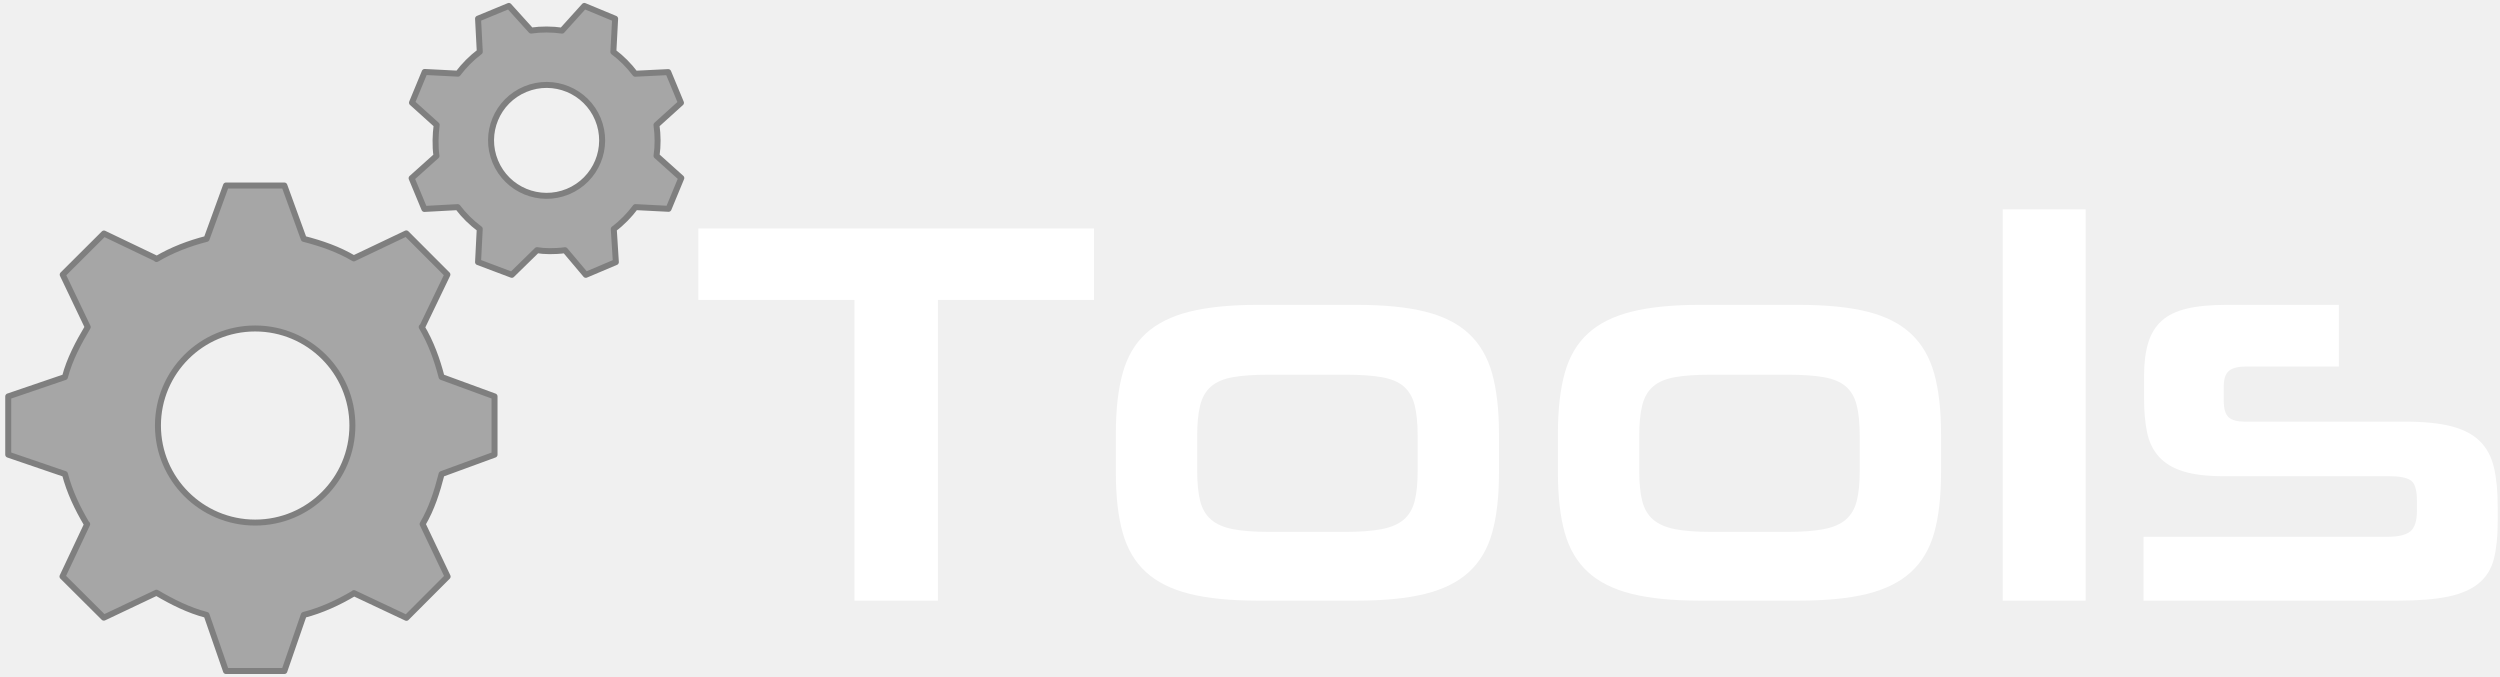
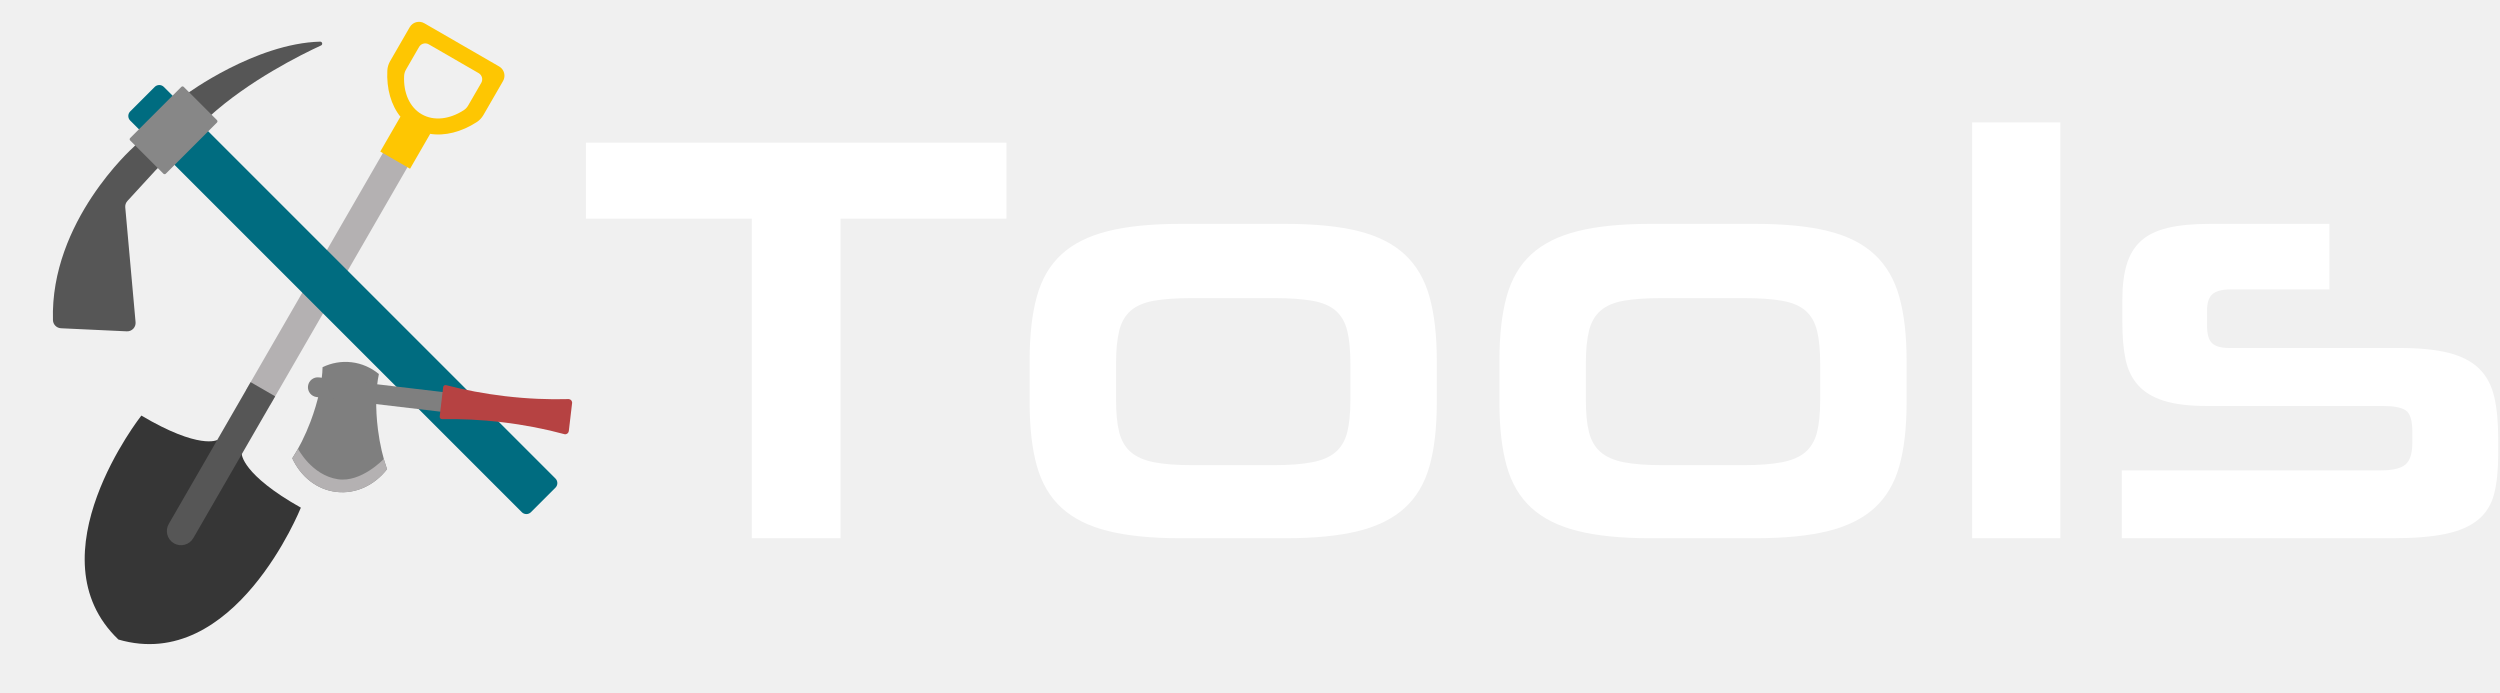
- <svg xmlns="http://www.w3.org/2000/svg" width="100%" height="100%" viewBox="0 0 421 114" version="1.1" xml:space="preserve" style="fill-rule:evenodd;clip-rule:evenodd;stroke-linejoin:round;stroke-miterlimit:2;">
-   <g transform="matrix(1,0,0,1,-109,-3)">
-     <g transform="matrix(0.834947,0,0,0.834947,52.9387,12.4082)">
-       <g transform="matrix(2.05144,0,0,2.05144,220.961,39.133)">
-         <g transform="matrix(4.47134,0,0,4.47134,-167.342,-30.2334)">
-           <path d="M39.444,14.474L39.444,7.862L36.012,7.862L36.012,6.29L44.712,6.29L44.712,7.862L41.28,7.862L41.28,14.474L39.444,14.474Z" style="fill:white;fill-rule:nonzero;" />
-         </g>
-         <g transform="matrix(4.47134,0,0,4.47134,-167.342,-30.2334)">
-           <path d="M48.312,14.474C47.712,14.474 47.212,14.424 46.812,14.324C46.412,14.224 46.092,14.064 45.852,13.844C45.612,13.624 45.442,13.336 45.342,12.98C45.242,12.624 45.192,12.186 45.192,11.666L45.192,10.79C45.192,10.27 45.242,9.83 45.342,9.47C45.442,9.11 45.612,8.82 45.852,8.6C46.092,8.38 46.412,8.22 46.812,8.12C47.212,8.02 47.712,7.97 48.312,7.97L50.484,7.97C51.092,7.97 51.596,8.02 51.996,8.12C52.396,8.22 52.716,8.382 52.956,8.606C53.196,8.83 53.366,9.122 53.466,9.482C53.566,9.842 53.616,10.282 53.616,10.802L53.616,11.666C53.616,12.186 53.566,12.624 53.466,12.98C53.366,13.336 53.196,13.624 52.956,13.844C52.716,14.064 52.396,14.224 51.996,14.324C51.596,14.424 51.092,14.474 50.484,14.474L48.312,14.474ZM51.828,10.85C51.828,10.578 51.806,10.354 51.762,10.178C51.718,10.002 51.638,9.864 51.522,9.764C51.406,9.664 51.244,9.596 51.036,9.56C50.828,9.524 50.564,9.506 50.244,9.506L48.552,9.506C48.232,9.506 47.97,9.524 47.766,9.56C47.562,9.596 47.402,9.664 47.286,9.764C47.17,9.864 47.09,10.002 47.046,10.178C47.002,10.354 46.98,10.578 46.98,10.85L46.98,11.618C46.98,11.89 47.002,12.112 47.046,12.284C47.09,12.456 47.17,12.592 47.286,12.692C47.402,12.792 47.562,12.862 47.766,12.902C47.97,12.942 48.232,12.962 48.552,12.962L50.244,12.962C50.564,12.962 50.828,12.942 51.036,12.902C51.244,12.862 51.406,12.792 51.522,12.692C51.638,12.592 51.718,12.456 51.762,12.284C51.806,12.112 51.828,11.89 51.828,11.618L51.828,10.85Z" style="fill:white;fill-rule:nonzero;" />
-         </g>
-         <g transform="matrix(4.47134,0,0,4.47134,-167.342,-30.2334)">
-           <path d="M58.032,14.474C57.432,14.474 56.932,14.424 56.532,14.324C56.132,14.224 55.812,14.064 55.572,13.844C55.332,13.624 55.162,13.336 55.062,12.98C54.962,12.624 54.912,12.186 54.912,11.666L54.912,10.79C54.912,10.27 54.962,9.83 55.062,9.47C55.162,9.11 55.332,8.82 55.572,8.6C55.812,8.38 56.132,8.22 56.532,8.12C56.932,8.02 57.432,7.97 58.032,7.97L60.204,7.97C60.812,7.97 61.316,8.02 61.716,8.12C62.116,8.22 62.436,8.382 62.676,8.606C62.916,8.83 63.086,9.122 63.186,9.482C63.286,9.842 63.336,10.282 63.336,10.802L63.336,11.666C63.336,12.186 63.286,12.624 63.186,12.98C63.086,13.336 62.916,13.624 62.676,13.844C62.436,14.064 62.116,14.224 61.716,14.324C61.316,14.424 60.812,14.474 60.204,14.474L58.032,14.474ZM61.548,10.85C61.548,10.578 61.526,10.354 61.482,10.178C61.438,10.002 61.358,9.864 61.242,9.764C61.126,9.664 60.964,9.596 60.756,9.56C60.548,9.524 60.284,9.506 59.964,9.506L58.272,9.506C57.952,9.506 57.69,9.524 57.486,9.56C57.282,9.596 57.122,9.664 57.006,9.764C56.89,9.864 56.81,10.002 56.766,10.178C56.722,10.354 56.7,10.578 56.7,10.85L56.7,11.618C56.7,11.89 56.722,12.112 56.766,12.284C56.81,12.456 56.89,12.592 57.006,12.692C57.122,12.792 57.282,12.862 57.486,12.902C57.69,12.942 57.952,12.962 58.272,12.962L59.964,12.962C60.284,12.962 60.548,12.942 60.756,12.902C60.964,12.862 61.126,12.792 61.242,12.692C61.358,12.592 61.438,12.456 61.482,12.284C61.526,12.112 61.548,11.89 61.548,11.618L61.548,10.85Z" style="fill:white;fill-rule:nonzero;" />
-         </g>
-         <g transform="matrix(4.47134,0,0,4.47134,-167.342,-30.2334)">
-           <rect x="64.692" y="5.87" width="1.824" height="8.604" style="fill:white;" />
-         </g>
-         <g transform="matrix(4.47134,0,0,4.47134,-167.342,-30.2334)">
-           <path d="M75.576,12.746C75.576,13.066 75.548,13.336 75.492,13.556C75.436,13.776 75.326,13.954 75.162,14.09C74.998,14.226 74.774,14.324 74.49,14.384C74.206,14.444 73.836,14.474 73.38,14.474L67.788,14.474L67.788,13.07L73.152,13.07C73.392,13.07 73.56,13.03 73.656,12.95C73.752,12.87 73.8,12.718 73.8,12.494L73.8,12.278C73.8,12.038 73.754,11.888 73.662,11.828C73.57,11.768 73.416,11.738 73.2,11.738L69.552,11.738C69.184,11.738 68.886,11.702 68.658,11.63C68.43,11.558 68.252,11.45 68.124,11.306C67.996,11.162 67.91,10.984 67.866,10.772C67.822,10.56 67.8,10.31 67.8,10.022L67.8,9.53C67.8,9.25 67.83,9.01 67.89,8.81C67.95,8.61 68.048,8.448 68.184,8.324C68.32,8.2 68.504,8.11 68.736,8.054C68.968,7.998 69.26,7.97 69.612,7.97L72.084,7.97L72.084,9.326L70.044,9.326C69.868,9.326 69.742,9.358 69.666,9.422C69.59,9.486 69.552,9.602 69.552,9.77L69.552,10.07C69.552,10.254 69.588,10.378 69.66,10.442C69.732,10.506 69.848,10.538 70.008,10.538L73.536,10.538C73.952,10.538 74.292,10.572 74.556,10.64C74.82,10.708 75.028,10.816 75.18,10.964C75.332,11.112 75.436,11.304 75.492,11.54C75.548,11.776 75.576,12.066 75.576,12.41L75.576,12.746Z" style="fill:white;fill-rule:nonzero;" />
+ <svg xmlns="http://www.w3.org/2000/svg" width="100%" height="100%" viewBox="0 0 408 113" version="1.1" xml:space="preserve" style="fill-rule:evenodd;clip-rule:evenodd;stroke-linejoin:round;stroke-miterlimit:2;">
+   <g>
+     <g>
+       <g>
+         <path d="M122.697,87.839l-0,-52.155l-27.072,-0l0,-12.4l68.626,-0l-0,12.4l-27.072,-0l0,52.155l-14.482,0Z" style="fill:#fff;fill-rule:nonzero;" />
+       </g>
+       <g>
+         <path d="M192.647,87.839c-4.732,0 -8.676,-0.394 -11.832,-1.183c-3.155,-0.789 -5.679,-2.051 -7.572,-3.786c-1.893,-1.736 -3.234,-4.007 -4.023,-6.816c-0.789,-2.808 -1.183,-6.263 -1.183,-10.364l-0,-6.91c-0,-4.102 0.394,-7.573 1.183,-10.412c0.789,-2.84 2.13,-5.128 4.023,-6.863c1.893,-1.735 4.417,-2.997 7.572,-3.786c3.156,-0.789 7.1,-1.183 11.832,-1.183l17.133,-0c4.796,-0 8.772,0.394 11.927,1.183c3.155,0.789 5.679,2.066 7.572,3.833c1.893,1.767 3.234,4.071 4.023,6.91c0.789,2.84 1.183,6.311 1.183,10.412l0,6.816c0,4.101 -0.394,7.556 -1.183,10.364c-0.789,2.809 -2.13,5.08 -4.023,6.816c-1.893,1.735 -4.417,2.997 -7.572,3.786c-3.155,0.789 -7.131,1.183 -11.927,1.183l-17.133,0Zm27.735,-28.586c-0,-2.146 -0.174,-3.912 -0.521,-5.301c-0.347,-1.388 -0.978,-2.477 -1.893,-3.265c-0.915,-0.789 -2.193,-1.326 -3.834,-1.609c-1.64,-0.284 -3.723,-0.426 -6.247,-0.426l-13.346,-0c-2.525,-0 -4.591,0.142 -6.2,0.426c-1.61,0.283 -2.872,0.82 -3.787,1.609c-0.915,0.788 -1.546,1.877 -1.893,3.265c-0.347,1.389 -0.52,3.155 -0.52,5.301l-0,6.058c-0,2.146 0.173,3.897 0.52,5.253c0.347,1.357 0.978,2.43 1.893,3.219c0.915,0.788 2.177,1.341 3.787,1.656c1.609,0.316 3.675,0.473 6.2,0.473l13.346,0c2.524,0 4.607,-0.157 6.247,-0.473c1.641,-0.315 2.919,-0.868 3.834,-1.656c0.915,-0.789 1.546,-1.862 1.893,-3.219c0.347,-1.356 0.521,-3.107 0.521,-5.253l-0,-6.058Z" style="fill:#fff;fill-rule:nonzero;" />
+       </g>
+       <g>
+         <path d="M269.319,87.839c-4.733,0 -8.677,-0.394 -11.832,-1.183c-3.155,-0.789 -5.68,-2.051 -7.573,-3.786c-1.893,-1.736 -3.234,-4.007 -4.023,-6.816c-0.788,-2.808 -1.183,-6.263 -1.183,-10.364l0,-6.91c0,-4.102 0.395,-7.573 1.183,-10.412c0.789,-2.84 2.13,-5.128 4.023,-6.863c1.893,-1.735 4.418,-2.997 7.573,-3.786c3.155,-0.789 7.099,-1.183 11.832,-1.183l17.132,-0c4.796,-0 8.772,0.394 11.927,1.183c3.155,0.789 5.679,2.066 7.573,3.833c1.893,1.767 3.234,4.071 4.022,6.91c0.789,2.84 1.184,6.311 1.184,10.412l-0,6.816c-0,4.101 -0.395,7.556 -1.184,10.364c-0.788,2.809 -2.129,5.08 -4.022,6.816c-1.894,1.735 -4.418,2.997 -7.573,3.786c-3.155,0.789 -7.131,1.183 -11.927,1.183l-17.132,0Zm27.734,-28.586c-0,-2.146 -0.174,-3.912 -0.521,-5.301c-0.347,-1.388 -0.978,-2.477 -1.893,-3.265c-0.915,-0.789 -2.193,-1.326 -3.833,-1.609c-1.641,-0.284 -3.724,-0.426 -6.248,-0.426l-13.346,-0c-2.524,-0 -4.591,0.142 -6.2,0.426c-1.609,0.283 -2.871,0.82 -3.786,1.609c-0.915,0.788 -1.546,1.877 -1.894,3.265c-0.347,1.389 -0.52,3.155 -0.52,5.301l-0,6.058c-0,2.146 0.173,3.897 0.52,5.253c0.348,1.357 0.979,2.43 1.894,3.219c0.915,0.788 2.177,1.341 3.786,1.656c1.609,0.316 3.676,0.473 6.2,0.473l13.346,0c2.524,0 4.607,-0.157 6.248,-0.473c1.64,-0.315 2.918,-0.868 3.833,-1.656c0.915,-0.789 1.546,-1.862 1.893,-3.219c0.347,-1.356 0.521,-3.107 0.521,-5.253l-0,-6.058Z" style="fill:#fff;fill-rule:nonzero;" />
+       </g>
+       <g>
+         <rect x="321.853" y="19.971" width="14.388" height="67.868" style="fill:#fff;" />
+       </g>
+       <g>
+         <path d="M407.706,74.209c-0,2.524 -0.221,4.654 -0.663,6.389c-0.442,1.735 -1.309,3.139 -2.603,4.212c-1.294,1.073 -3.061,1.846 -5.301,2.319c-2.24,0.473 -5.159,0.71 -8.755,0.71l-44.11,0l-0,-11.075l42.311,0c1.893,0 3.218,-0.315 3.976,-0.946c0.757,-0.631 1.135,-1.83 1.135,-3.597l0,-1.704c0,-1.893 -0.362,-3.076 -1.088,-3.55c-0.726,-0.473 -1.941,-0.709 -3.644,-0.709l-28.776,-0c-2.902,-0 -5.253,-0.284 -7.052,-0.852c-1.798,-0.568 -3.202,-1.42 -4.212,-2.556c-1.009,-1.136 -1.688,-2.54 -2.035,-4.212c-0.347,-1.673 -0.52,-3.645 -0.52,-5.916l-0,-3.881c-0,-2.209 0.236,-4.102 0.709,-5.679c0.474,-1.578 1.247,-2.856 2.32,-3.834c1.072,-0.978 2.524,-1.688 4.354,-2.13c1.83,-0.442 4.133,-0.662 6.91,-0.662l19.499,-0l-0,10.696l-16.092,-0c-1.388,-0 -2.382,0.252 -2.981,0.757c-0.6,0.505 -0.9,1.42 -0.9,2.745l0,2.366c0,1.452 0.284,2.43 0.852,2.935c0.568,0.505 1.483,0.757 2.745,0.757l27.829,-0c3.281,-0 5.963,0.268 8.046,0.805c2.082,0.536 3.723,1.388 4.922,2.555c1.199,1.168 2.019,2.682 2.461,4.544c0.442,1.861 0.663,4.149 0.663,6.862l-0,2.651Z" style="fill:#fff;fill-rule:nonzero;" />
+       </g>
+     </g>
+     <g>
+       <g id="spade">
+         <path d="M19.343,104.391c-14.314,-13.66 3.727,-36.57 3.727,-36.57c9.491,5.625 12.384,3.983 12.384,3.983l4.006,2.312c-0,0 0.026,3.325 9.641,8.734c0,0 -10.82,27.079 -29.807,21.513" style="fill:#363636;fill-rule:nonzero;" />
+         <g>
+           <g>
+             <path d="M66.739,26.868l-4.006,-2.313l-22.61,39.162l4.006,2.313l22.61,-39.162Z" style="fill:#b4b1b2;" />
+             <path d="M40.903,62.367l-13.362,23.143c-0.638,1.105 -0.259,2.52 0.847,3.159c1.105,0.638 2.52,0.259 3.159,-0.847l13.361,-23.142l-4.005,-2.313Z" style="fill:#565656;fill-rule:nonzero;" />
+           </g>
+           <path d="M81.46,10.846l-12.212,-7.051c-0.832,-0.481 -1.897,-0.195 -2.378,0.637l-3.199,5.542c-0.27,0.467 -0.432,0.989 -0.458,1.527c-0.148,2.964 0.601,5.67 2.177,7.596l-0.055,-0.032l-3.273,5.668l4.858,2.805l3.273,-5.669l-0.055,-0.032c2.457,0.404 5.174,-0.301 7.667,-1.911c0.452,-0.293 0.823,-0.694 1.093,-1.16l3.199,-5.542c0.481,-0.833 0.196,-1.898 -0.637,-2.378Zm-5.054,6.369c-0.179,0.311 -0.426,0.579 -0.727,0.773c-2.285,1.475 -4.853,1.816 -6.863,0.656c-2.009,-1.16 -2.998,-3.555 -2.862,-6.271c0.017,-0.357 0.126,-0.706 0.305,-1.017l2.133,-3.694c0.321,-0.555 1.032,-0.746 1.587,-0.425l8.137,4.698c0.556,0.32 0.746,1.031 0.426,1.586l-2.136,3.694Z" style="fill:#fec602;fill-rule:nonzero;" />
        </g>
      </g>
-       <g transform="matrix(4.47134,0,0,4.47134,-126.629,-19.013)">
-         <path d="M65.644,22.24L65.644,19.613L63.256,18.738C63.048,17.935 62.771,17.18 62.358,16.482L62.382,16.479L63.517,14.117L61.663,12.26L59.299,13.385L59.296,13.388C58.599,12.976 57.842,12.715 57.039,12.507L56.163,10.1L53.531,10.1L52.655,12.507C51.85,12.715 51.093,13.005 50.396,13.417L50.391,13.398L48.025,12.266L46.165,14.12L47.292,16.481L47.295,16.484C46.882,17.18 46.473,17.937 46.266,18.74L43.708,19.613L43.708,22.24L46.266,23.115C46.473,23.917 46.839,24.675 47.251,25.37L47.269,25.373L46.155,27.736L48.02,29.593L50.39,28.469L50.395,28.467C51.091,28.877 51.85,29.262 52.653,29.469L53.531,32L56.163,32L57.039,29.469C57.843,29.262 58.601,28.91 59.297,28.498L59.302,28.486L61.669,29.601L63.528,27.74L62.401,25.375L62.399,25.372C62.811,24.675 63.048,23.917 63.256,23.115L65.644,22.24ZM54.846,25.304C52.425,25.304 50.461,23.344 50.461,20.927C50.461,18.51 52.425,16.549 54.846,16.549C57.27,16.549 59.232,18.51 59.232,20.927C59.232,23.344 57.27,25.304 54.846,25.304Z" style="fill:rgb(166,166,166);fill-rule:nonzero;stroke:rgb(127,127,127);stroke-width:0.27px;" />
-         <path d="M74.053,6.37L73.478,4.984L71.989,5.058C71.703,4.679 71.373,4.349 71.003,4.072L71.004,4.069L71.083,2.576L69.694,2L68.691,3.111L68.691,3.113C68.232,3.049 67.761,3.044 67.293,3.111L66.289,2L64.9,2.574L64.978,4.067C64.6,4.352 64.27,4.686 63.991,5.056L63.99,5.055L62.493,4.978L61.92,6.364L63.03,7.364L63.033,7.366C62.98,7.795 62.958,8.297 63.024,8.765L61.903,9.77L62.479,11.157L63.982,11.075C64.267,11.454 64.606,11.782 64.976,12.059L64.976,12.062L64.9,13.555L66.423,14.129L67.559,13.018L67.559,13.016C67.853,13.07 68.355,13.083 68.824,13.018L69.761,14.129L71.116,13.555L71.022,12.062C71.401,11.778 71.724,11.442 72.001,11.073L72,11.074L73.493,11.151L74.068,9.763L72.955,8.764L72.951,8.762C73.017,8.304 73.013,7.837 72.948,7.369L74.053,6.37ZM68.95,10.376C67.672,10.903 66.208,10.298 65.678,9.021C65.147,7.745 65.755,6.283 67.033,5.754C68.312,5.225 69.777,5.831 70.307,7.107C70.836,8.385 70.228,9.847 68.95,10.376Z" style="fill:rgb(166,166,166);fill-rule:nonzero;stroke:rgb(127,127,127);stroke-width:0.27px;" />
+       <g id="pickaxe">
+         <path d="M21.246,18.187l4.003,-4.003c0.411,-0.411 1.077,-0.411 1.488,0l63.915,63.914c0.411,0.412 0.411,1.078 -0,1.489l-4.003,4.002c-0.411,0.412 -1.077,0.412 -1.488,0l-63.915,-63.914c-0.409,-0.413 -0.409,-1.079 0,-1.488Z" style="fill:#006c80;fill-rule:nonzero;" />
+         <g>
+           <path d="M52.248,6.796c-10.595,0.283 -21.797,8.549 -21.797,8.549l-8.742,8.742c-0,0 -13.54,12.052 -13.067,28.161c0.022,0.715 0.597,1.29 1.311,1.324l10.736,0.502c0.834,0.039 1.509,-0.666 1.436,-1.497l-1.683,-18.731c-0.036,-0.386 0.095,-0.768 0.358,-1.053l4.602,-5.013l8.742,-8.742c6.508,-5.906 14.989,-10.116 18.252,-11.62c0.318,-0.147 0.203,-0.63 -0.148,-0.622Z" style="fill:#565656;fill-rule:nonzero;" />
+           <path d="M21.243,22.528l8.347,-8.347c0.109,-0.109 0.286,-0.109 0.395,0l5.423,5.423c0.11,0.109 0.11,0.286 0,0.395l-8.347,8.347c-0.109,0.109 -0.285,0.109 -0.394,0l-5.424,-5.423c-0.109,-0.109 -0.109,-0.286 0,-0.395Z" style="fill:#878787;fill-rule:nonzero;" />
+         </g>
      </g>
    </g>
  </g>
+   <g id="axe">
+     <g>
+       <path d="M47.698,74.788c1.063,-1.616 2.102,-3.666 2.979,-5.981c1.252,-3.309 1.918,-6.492 1.966,-8.884c1.453,-0.696 3.071,-1 4.732,-0.804c1.681,0.199 3.2,0.886 4.46,1.923c-0.505,2.334 -0.597,5.572 -0.153,9.066c0.309,2.433 0.835,4.65 1.484,6.46c-2.017,2.593 -5.073,4.092 -8.293,3.711c-3.201,-0.377 -5.812,-2.526 -7.175,-5.491Z" style="fill:#7f7f7f;fill-rule:nonzero;" />
+       <path d="M55.133,78.21c3.835,0.587 7.502,-3.315 7.502,-3.315c0.165,0.589 0.343,1.149 0.532,1.674c-2.017,2.593 -5.073,4.092 -8.293,3.711c-3.201,-0.378 -5.811,-2.524 -7.175,-5.49c0.316,-0.479 0.63,-0.997 0.938,-1.549c-0.002,-0.001 2.226,4.316 6.496,4.969Z" style="fill:#b4b1b2;fill-rule:nonzero;" />
+     </g>
+     <g>
+       <path d="M71.951,67.196l0.379,-3.207l-20.271,-2.397c-0.886,-0.105 -1.688,0.528 -1.793,1.414c-0.105,0.886 0.528,1.689 1.414,1.794l20.271,2.396Z" style="fill:#7f7f7f;fill-rule:nonzero;" />
+       <path d="M81.913,68.901c-3.366,-0.398 -6.645,-0.555 -9.764,-0.494c-0.235,0.005 -0.419,-0.198 -0.392,-0.431l0.567,-4.792c0.027,-0.234 0.254,-0.388 0.482,-0.328c3.018,0.787 6.242,1.398 9.609,1.797c3.604,0.426 7.106,0.575 10.42,0.476l0.011,0.002c0.327,0.038 0.56,0.334 0.521,0.661l-0.538,4.557c-0.039,0.327 -0.335,0.56 -0.662,0.522c-3.204,-0.872 -6.648,-1.544 -10.254,-1.97Z" style="fill:#b64242;fill-rule:nonzero;" />
+     </g>
+   </g>
</svg>
